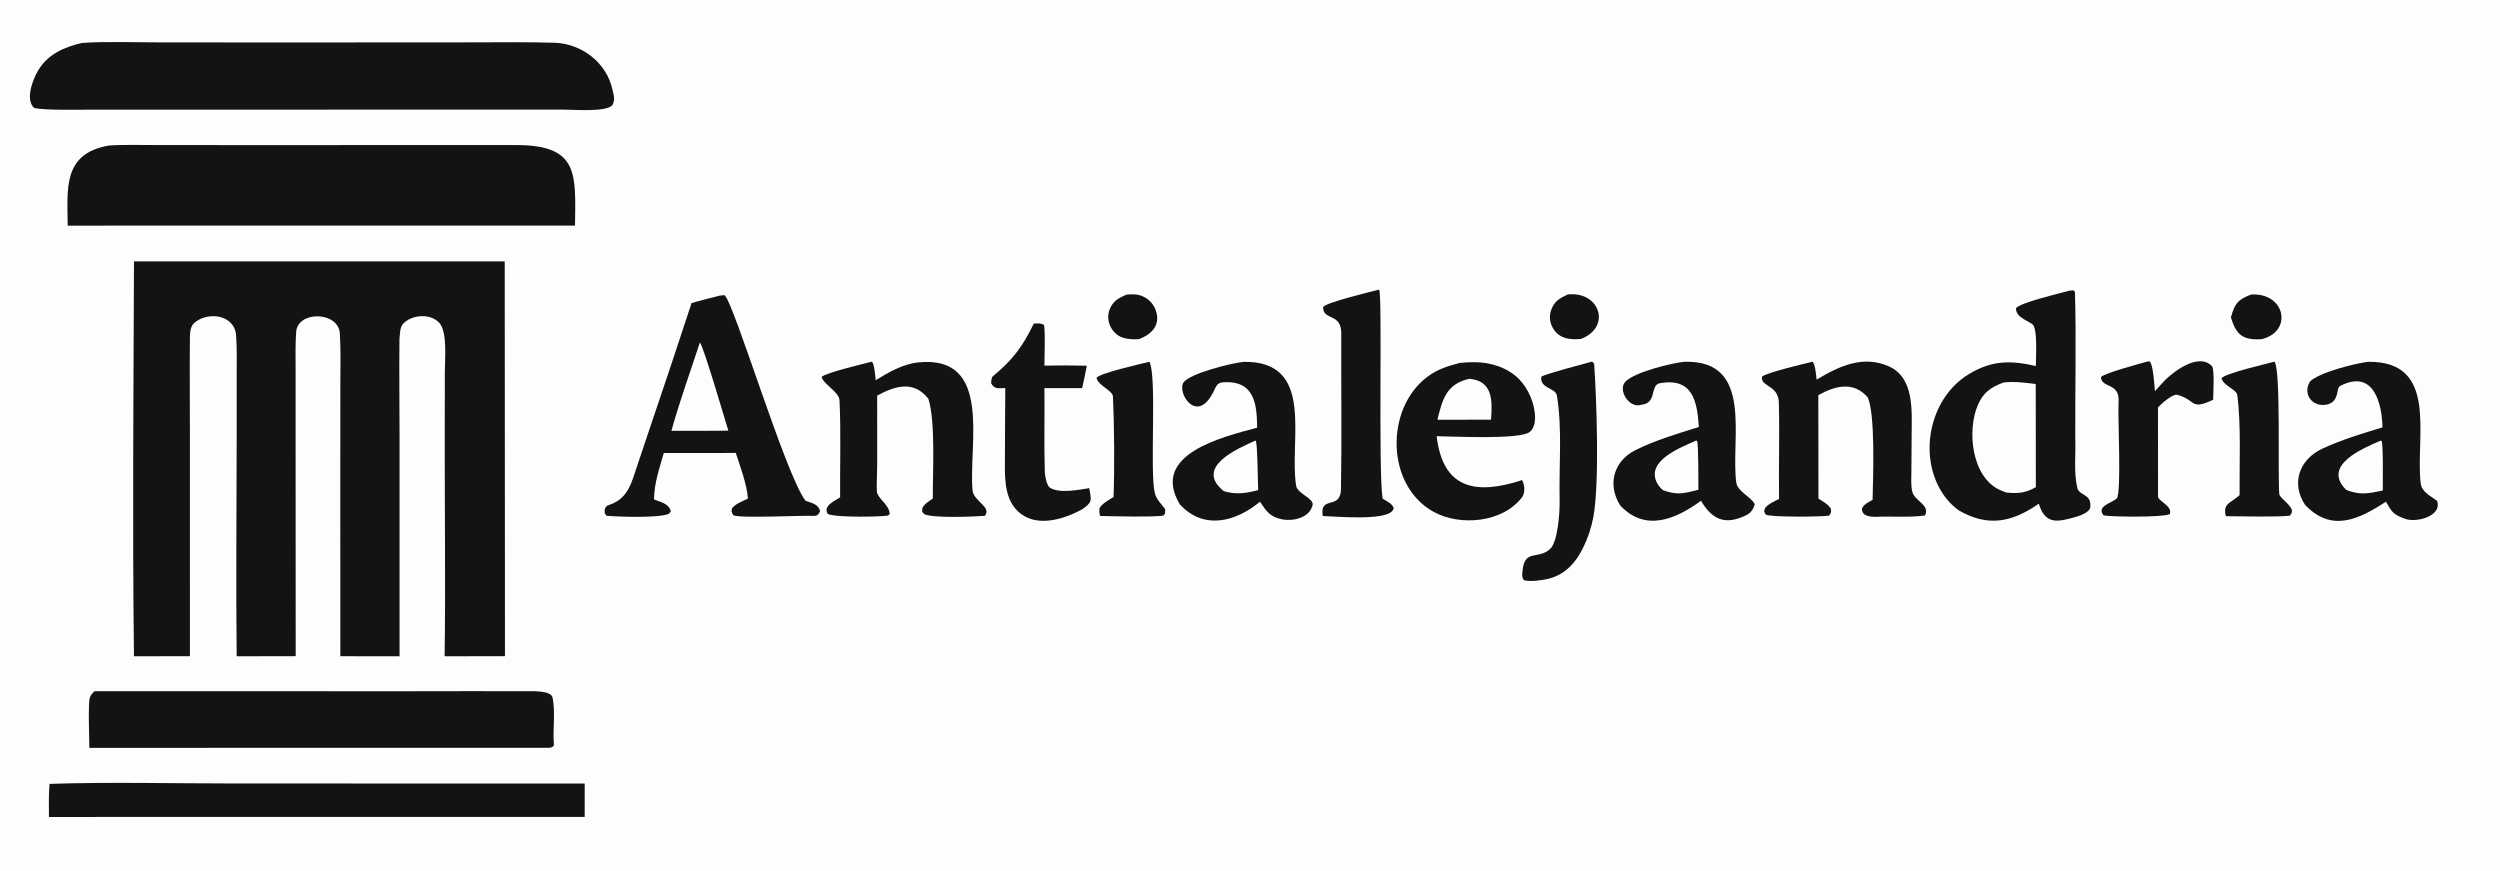
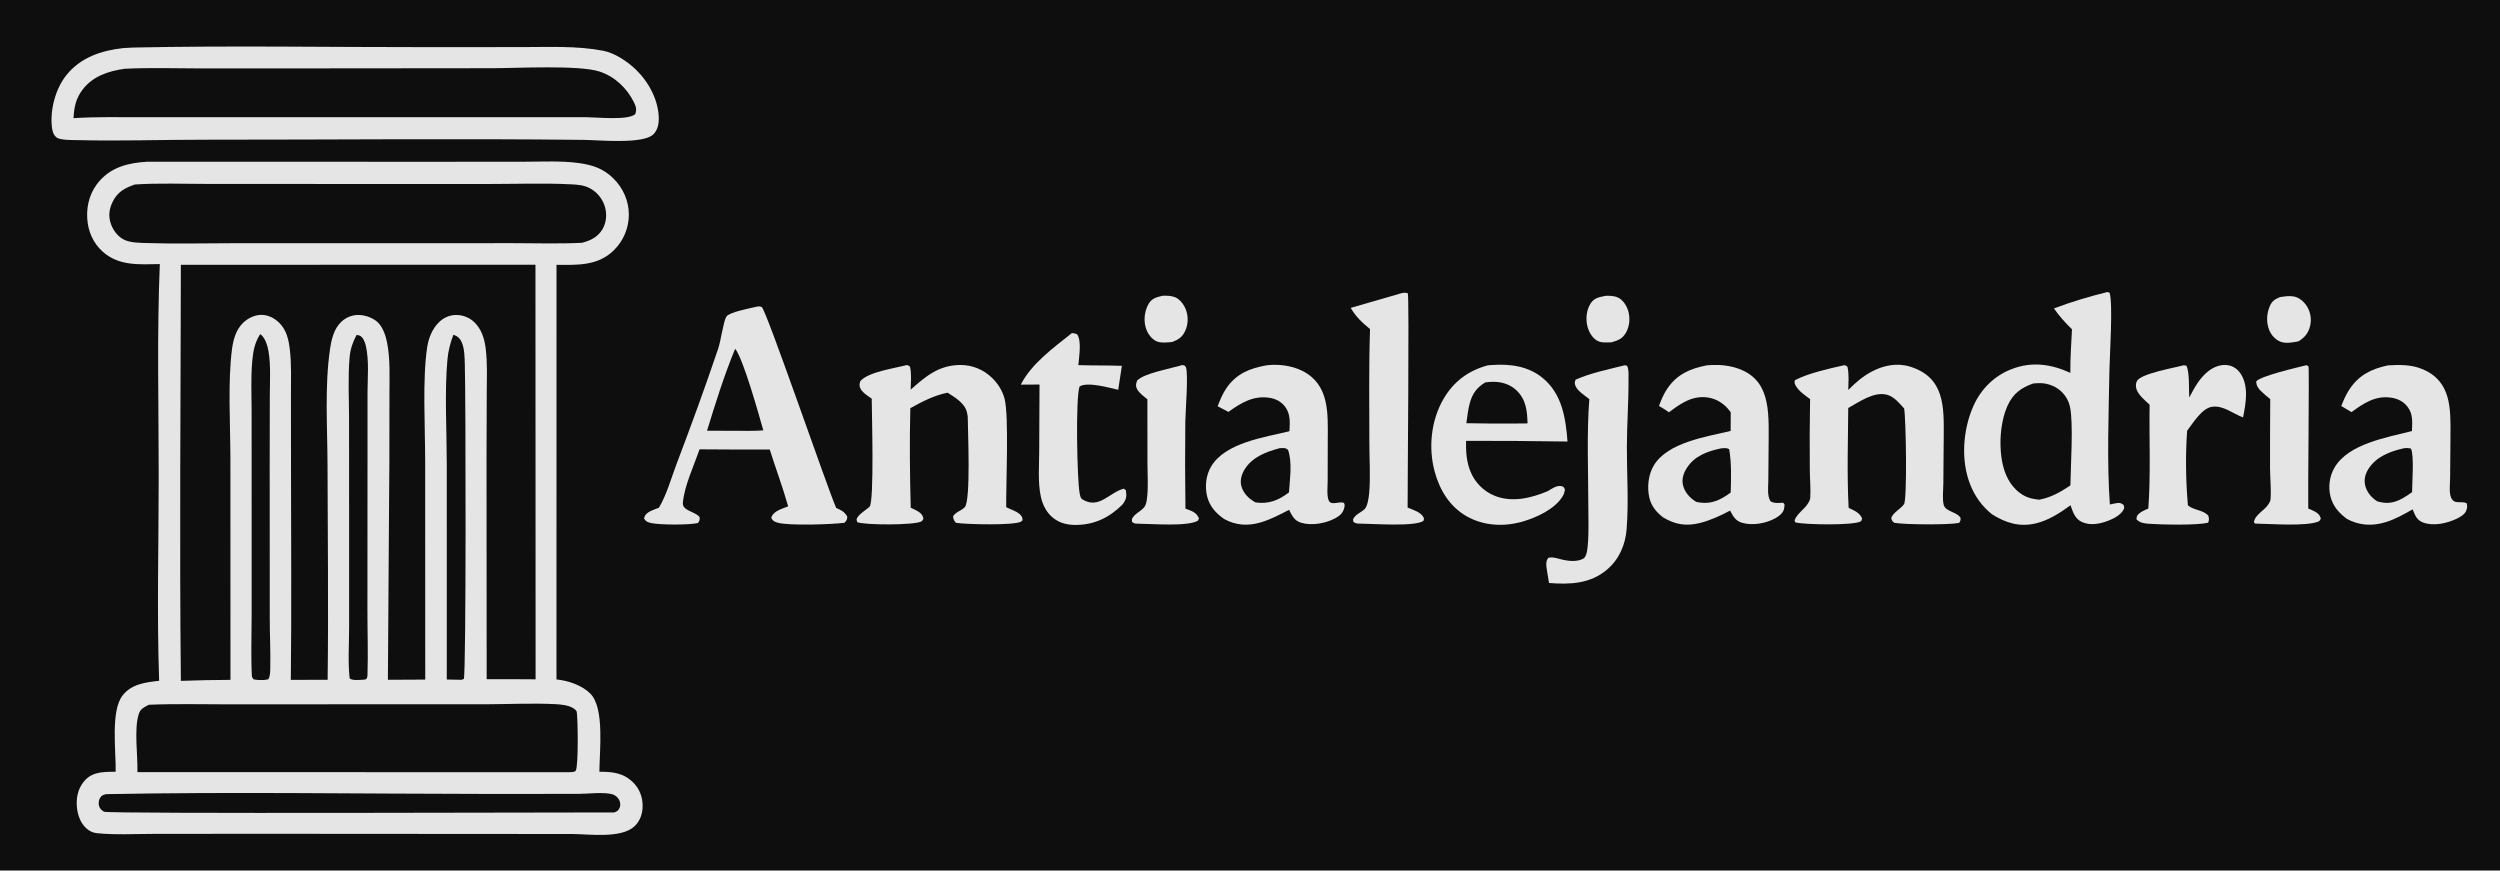
<svg xmlns="http://www.w3.org/2000/svg" width="1120" height="390" viewBox="0 0 1120 390">
-   <path fill="#FDFDFB" d="M0 0L1120 0L1120 390L0 390L0 0Z" />
-   <path fill="#121313" d="M60.021 117.101L226.117 117.092L226.222 293.961L199.187 294.014C199.644 262.568 199.211 230.177 199.245 198.649L199.288 166.461C199.292 160.926 200.477 148.79 196.873 144.723C193.013 140.366 184.979 140.843 180.894 144.732C179.036 146.501 179.243 149.484 178.959 151.889C178.784 166.973 179.008 182.075 179.003 197.167L179.003 294.001L152.475 293.989L152.449 216.332L152.481 171.554C152.49 164.154 152.719 156.751 152.243 149.366C151.603 139.445 133.386 139.096 132.679 148.689C132.278 154.126 132.426 160.026 132.427 165.508L132.432 195.672L132.469 293.961L106.028 294.011C105.666 261.322 106.015 227.917 106.034 195.203L106.041 166.854C106.04 161.325 106.169 155.764 105.781 150.319C105.157 140.919 93.02 139.328 86.959 144.73C85.324 146.187 85.091 149.098 85.072 151.184C84.932 166.48 85.082 181.797 85.083 197.1L85.088 293.98L60.015 294.001C59.306 235.738 59.825 175.476 60.021 117.101Z" />
-   <path fill="#121313" d="M48.542 65.235C54.455 64.712 64.36 64.991 70.441 64.992L110.383 65.011L231.68 64.994C259.458 65.1 257.867 78.112 257.61 101.061L239.258 101.066L30.326 101.086C30.206 84.593 28.005 68.962 48.542 65.235Z" />
-   <path fill="#121313" d="M36.635 19.253C45.937 18.494 62.656 19.003 72.692 19.003L141.462 19.02L211.343 18.979C223.671 18.963 236.137 18.781 248.418 19.156C260.668 19.53 271.846 28.158 274.409 40.276C274.978 42.968 275.748 44.63 274.219 47.276C271.03 50.242 257.633 49.134 252.383 49.096L81.341 49.127L39.695 49.134C34.467 49.133 19.982 49.479 15.346 48.368C11.153 44.792 14.721 35.511 17.064 31.593C21.443 24.27 28.612 21.151 36.635 19.253Z" />
-   <path fill="#121313" d="M42.387 309.648L180.593 309.68C200.31 309.681 220.032 309.572 239.746 309.665C241.964 309.883 247.036 309.859 247.579 312.643C248.885 319.327 247.616 326.382 248.131 333.204C248.243 334.685 247.321 334.718 246.23 335.001L40.023 335.04C40 328.745 39.622 322.321 39.872 316.044C40 312.839 40.019 311.766 42.387 309.648Z" />
-   <path fill="#121313" d="M926.993 130.252L928.877 130.042C929.067 130.232 929.299 130.466 929.575 130.744C930.216 152.394 929.603 174.64 929.727 196.271C929.986 203.244 928.988 211.925 930.652 218.618C931.582 222.36 937.462 221.016 936.358 227.816C935.322 229.686 932.339 230.887 930.337 231.462C922.019 233.849 916.3 235.333 913.394 225.655C901.389 233.967 890.655 236.269 877.457 228.602C874.472 226.428 871.936 223.697 869.987 220.56C859.252 203.646 864.629 178.194 881.957 167.661C892.308 161.37 900.717 161.391 912.06 163.978C912.089 160.175 912.83 148.665 910.935 145.737C909.795 143.975 902.928 142.548 903.171 138.078C904.813 135.616 922.981 131.352 926.993 130.252Z" />
-   <path fill="#FDFDFB" d="M897.554 171.349C902.559 170.802 907.089 171.403 912.012 172.067L912.057 218.247C907.362 220.928 904.076 221.144 898.835 220.67C897.958 220.349 897.09 220.004 896.232 219.635C883.197 213.967 881.115 192.801 886.125 181.337C888.613 175.643 892.048 173.432 897.554 171.349Z" />
-   <path fill="#121313" d="M322.473 132.431L324.566 132.224C328.778 135.324 351.75 212.326 360.845 224.32C363.808 225.454 366.562 225.776 367.425 228.949C366.713 230.413 366.262 231.209 364.433 231.112C359.361 230.842 331.644 232.273 328.537 230.848C327.596 228.973 327.647 229.673 327.912 227.777C329.251 225.806 332.715 224.533 335.064 223.372C334.711 217.284 331.617 208.97 329.642 202.927L316.619 202.933L297.392 202.939C295.288 210.272 293.179 216.046 292.983 223.739C296.154 225.01 299.603 225.57 300.552 229.079L299.652 230.175C295.343 232.175 276.986 231.544 271.731 231.05C270.617 229.607 270.912 230.16 270.922 228.1C271.547 226.979 271.473 226.671 272.761 226.255C281.585 223.409 282.931 216.047 285.641 208.164C287.489 202.788 289.358 197.085 291.212 191.549C297.517 173.008 303.714 154.431 309.802 135.819C313.39 134.666 318.717 133.426 322.473 132.431Z" />
-   <path fill="#FDFDFB" d="M313.537 153.451C314.981 154.505 324.998 188.779 326.298 192.941L312.676 193.008L300.798 192.998C304.14 180.779 309.528 165.728 313.537 153.451Z" />
-   <path fill="#121313" d="M22.193 351.181C48.429 350.284 78.843 351 105.337 351.003L261.946 351.019L261.939 365.973L21.923 366.004C21.899 361.081 21.786 356.083 22.193 351.181Z" />
-   <path fill="#121313" d="M811.984 162.054C813.284 163 813.613 168.323 813.833 170.085C823.74 164.141 834.561 158.917 846.267 164.157C857.453 169.165 856.506 183.587 856.425 193.898L856.298 211.282C856.282 214.309 856.01 217.449 856.739 220.375C857.762 224.484 864.804 226.204 862.4 230.925C855.74 231.921 847.857 231.23 841.058 231.508C838.133 231.628 834.044 231.391 834.157 227.841C835.001 225.888 837.037 225.023 838.916 223.934C839.154 214.226 840.207 185.487 836.741 178.013C830.293 170.607 822.128 172.874 814.608 177.019L814.667 223.381C816.748 224.753 819.141 225.904 820.259 228.029C820.351 229.929 820.478 229.215 819.494 230.985C816.597 231.575 792.851 231.763 791.03 230.529C790.161 228.781 790.228 229.507 790.713 227.664C792.176 225.751 794.824 224.665 797.02 223.528C796.815 209.149 797.296 194.78 796.933 180.388C796.728 172.257 788.465 173.368 789.405 168.675C792.609 166.601 807.456 163.198 811.984 162.054Z" />
-   <path fill="#121313" d="M390.603 162.028C391.811 163.298 392.035 168.134 392.326 170.324C397.942 166.838 404.567 163.079 411.242 162.371C445.017 158.797 433.8 199.348 435.707 219.695C436.168 224.613 444.462 227.095 441.199 231.097C436.137 231.475 418.102 232.216 414.062 230.348C412.854 228.927 413.085 229.602 413.218 227.67C414.065 225.739 416.137 224.588 417.904 223.345C417.813 211.558 419.172 188.688 415.908 178.658C409.349 170.263 401.029 172.891 392.973 177.219L392.98 208.598C392.964 211.923 392.672 216.87 392.825 220.035C392.981 223.284 398.421 226.03 398.591 230.236L397.883 230.973C393.944 231.601 374.205 231.882 370.874 230.251C368.53 226.774 373.742 224.493 376.372 222.813C376.262 209.486 376.799 192.779 376.09 179.269C375.895 175.571 368.697 171.965 368.088 168.843C370.195 166.919 386.85 163.005 390.603 162.028Z" />
-   <path fill="#121313" d="M654.016 162.587C656.225 162.324 658.477 162.267 660.699 162.265C667.773 162.259 675.399 164.693 680.467 169.784C684.805 174.14 687.733 181.09 687.705 187.26C687.695 189.477 687.168 191.801 685.502 193.374C681.479 197.174 650.087 195.429 643.629 195.424C646.391 219.278 661.419 221.818 681.946 215.063C682.202 215.65 682.419 216.253 682.596 216.868C683.107 218.624 682.987 221.258 681.92 222.704C673.334 234.144 654.116 235.92 642.119 229.227C620.824 217.347 620.544 183.095 639.356 168.892C644.07 165.334 648.408 164.085 654.016 162.587Z" />
-   <path fill="#FDFDFB" d="M658.232 169.694C668.971 170.633 668.581 179.744 667.981 188L654.883 188.031L643.967 188.037C646.214 178.69 648.082 172.02 658.232 169.694Z" />
-   <path fill="#121313" d="M754.401 162.095C786.027 160.989 775.206 196.591 777.851 216.17C778.414 220.338 784.843 222.764 786.141 225.969C785.6 227.859 784.406 229.757 782.654 230.638C772.937 235.526 767.086 232.869 762.045 224.331C750.78 232.595 737.088 238.514 725.819 226.395C719.943 217.008 722.983 206.527 732.608 201.69C741.446 197.249 751.679 194.25 761.093 191.277C760.311 179.795 758.401 169.155 743.738 171.656C738.932 172.476 742.634 180.652 735.279 181.346C729.829 183.147 724.526 174.61 728.274 170.902C732.657 166.565 748.889 162.682 754.401 162.095Z" />
-   <path fill="#FDFDFB" d="M759.8 197.4L760.247 197.503C761.004 198.57 760.837 216.981 760.884 219.425C754.379 221.061 751.204 221.95 744.947 219.559C743.956 218.739 742.864 217.403 742.294 216.268C737.267 206.255 753.33 200.353 759.8 197.4Z" />
-   <path fill="#121313" d="M557.17 162.112C589.546 161.632 577.358 197.372 580.674 217.648C581.261 221.237 588.76 223.241 588.044 226.291C586.718 231.944 579.453 233.611 574.48 232.676C568.9 231.626 567.337 229.004 564.46 224.777C553.571 233.85 539.21 237.531 528.582 225.977C514.969 203.335 548.148 195.71 563.184 191.6C563.122 181.478 562.257 170.161 547.746 171.292C545.692 171.489 544.948 172.664 544.153 174.421C536.46 191.421 526.902 175.551 530.319 171.197C533.417 167.25 551.35 162.7 557.17 162.112Z" />
-   <path fill="#FDFDFB" d="M562.365 197.42L562.574 197.476C563.364 198.327 563.526 216.634 563.665 219.572C557.927 221.03 553.954 221.656 548.279 220.053C534.881 209.324 554.364 201.011 562.365 197.42Z" />
-   <path fill="#121313" d="M1060.91 162.091C1092.84 161.684 1082.01 195.861 1084.47 216.477C1084.96 220.526 1088.84 222.085 1091.79 224.36C1094.28 231.148 1082.61 234.334 1077.45 232.422C1072.05 230.42 1071.6 229.441 1068.89 224.758C1056.9 232.609 1044.54 238.718 1032.66 226.169C1026.19 216.342 1030.28 205.724 1040.36 201.024C1048.96 197.018 1058.31 194.185 1067.34 191.473C1067.17 181.467 1063.73 164.928 1048.29 172.949C1046.51 173.874 1048.2 179.932 1042.53 181.21C1036.12 182.656 1031.36 176.654 1034.89 170.914C1039.17 166.701 1055.5 162.726 1060.91 162.091Z" />
-   <path fill="#FDFDFB" d="M1066.5 197.421L1066.96 197.54C1067.72 198.786 1067.49 216.837 1067.49 219.753C1060.94 221.131 1057.38 221.888 1051.15 219.505C1039.83 208.442 1058.88 200.732 1066.5 197.421Z" />
-   <path fill="#121313" d="M617.857 129.751C619.401 132.473 617.393 210.454 619.405 223.381C621.408 224.654 623.544 225.495 624.361 227.513C623.938 233.83 598.35 231.316 592.581 231.18C591.135 221.656 600.583 228.756 600.755 219.114C601.151 195.833 600.791 172.504 600.884 149.22C600.921 140.105 592.523 143.688 592.774 137.507C594.003 135.574 614.353 130.585 617.857 129.751Z" />
-   <path fill="#121313" d="M463.156 144.955C464.764 144.883 466.659 144.705 467.77 145.665C468.297 150.169 467.956 158.952 467.894 163.801C474.223 163.669 480.555 163.682 486.883 163.84C486.258 167.199 485.564 170.545 484.802 173.876L467.903 173.882C468.06 186.35 467.678 199.172 468.083 211.639C468.137 213.307 468.996 217.61 470.322 218.459C474.653 221.236 483.246 219.41 487.966 218.697C489.016 224.341 489.447 224.984 484.635 228.28C476.124 232.819 463.716 236.691 455.75 228.806C449.422 222.542 450.211 212.154 450.214 203.922C450.218 193.927 450.307 183.871 450.369 173.851C447.344 173.872 445.379 174.538 444.01 171.599C444.12 170.695 444.129 169.119 444.796 168.567C453.679 161.216 458.001 155.468 463.156 144.955Z" />
-   <path fill="#121313" d="M962.192 161.934L963.058 161.941C964.683 163.364 965.138 172.548 965.407 175.225C966.842 173.608 968.306 172.016 969.798 170.451C972.5 167.661 984.452 157.463 990.933 163.986C992.192 165.253 991.538 176.245 991.48 179.091C981.037 184.03 983.978 179.161 975.422 176.882C973.38 176.338 968.518 180.693 966.771 182.496L966.802 222.696C967.692 224.95 973.221 226.733 972.096 230.319C968.993 231.869 945.847 231.573 942.413 230.899C939.097 226.806 945.71 225.543 948.338 223.305C950.503 220.164 948.687 186.17 949.125 180.126C949.772 171.213 941.47 174.06 941.224 168.979C942.395 167.211 959.087 162.836 962.192 161.934Z" />
-   <path fill="#121313" d="M713.225 162.012C713.681 162.192 713.828 162.531 714.186 162.974C715.262 178.804 716.639 216.378 713.821 231.633C712.918 236.496 711.334 241.207 709.115 245.627C706.003 251.803 701.925 256.615 695.19 258.862C692.425 259.784 684.883 260.971 682.575 259.795C681.616 257.963 681.986 257.669 682.125 255.406C683.151 245.874 689.005 250.875 694.445 245.941C697.864 242.841 698.817 229.869 698.712 224.093C698.369 208.693 699.964 192.51 697.526 177.333C696.924 173.587 689.742 174.191 690.517 168.761C692.56 167.436 709.743 162.966 713.225 162.012Z" />
-   <path fill="#121313" d="M1018.96 162.019C1021.9 165.129 1020.37 213.878 1021.12 221.319C1021.29 222.989 1025.42 225.38 1026.76 228.337C1026.71 230.137 1026.9 229.473 1025.86 231.017C1020.49 231.704 1003.44 231.284 997.199 231.257C995.667 225.46 999.328 225.473 1003.33 221.83C1003.2 208.297 1004.08 190.351 1002.31 177.056C1001.94 174.301 996.286 173.068 995.232 169.488C996.628 167.286 1015.13 163.084 1018.96 162.019Z" />
-   <path fill="#121313" d="M514.952 162.071C518.381 168.71 515.024 210.941 517.317 220.694C518.036 223.751 520.137 225.641 521.995 228.088C521.898 230.03 522.231 229.891 521.183 231.012C515.952 231.736 498.765 231.303 492.868 231.14C492.445 229.884 492.521 229.095 492.529 227.779C493.616 225.591 496.632 224.114 498.87 222.636C499.345 210.506 499.208 190.337 498.609 177.696C498.475 174.879 492.096 172.926 491.231 169.277C492.668 167.148 511.378 162.958 514.952 162.071Z" />
-   <path fill="#121313" d="M1008.51 131.95C1023.86 131.005 1027.33 148.534 1013.18 151.962C1004.8 152.447 1001.84 150.083 999.443 142.204C1001.14 136.065 1002.5 134.218 1008.51 131.95Z" />
-   <path fill="#121313" d="M702.317 131.932C716.564 130.275 722.195 146.448 708.266 151.839C703.023 152.333 698.054 151.685 695.375 146.381C694.22 144.064 694.052 141.378 694.909 138.935C696.313 134.864 698.811 133.611 702.317 131.932Z" />
-   <path fill="#121313" d="M504.665 131.989C507.062 131.73 509.619 131.754 511.862 132.713C514.58 133.878 516.704 136.104 517.739 138.875C520.151 145.487 516.002 149.857 510.158 151.955C504.84 152.206 500.042 151.579 497.416 146.104C496.306 143.801 496.182 141.147 497.071 138.751C498.545 134.82 501.168 133.508 504.665 131.989Z" />
+   <path fill="#0E0E0E" d="M0 0L1120 0L1120 390L0 390L0 0Z" />
+   <path fill="#E6E5E5" d="M65.988 72.451L197.358 72.478L235.314 72.443C243.242 72.44 251.469 71.977 259.334 73.058C265.493 73.905 270.329 75.509 274.826 79.955C279.156 84.235 281.736 90.032 281.72 96.145C281.715 102.139 279.308 107.881 275.038 112.086C267.839 119.198 258.697 118.704 249.319 118.637L249.3 304.394C254.521 304.893 260.733 306.976 264.496 310.766C270.918 317.235 268.569 336.539 268.524 345.747C274.408 345.746 279.272 346.19 283.67 350.561C286.548 353.422 287.922 357.132 287.897 361.163C287.876 364.539 286.78 367.755 284.302 370.128C278.433 375.746 264.052 373.698 256.567 373.633L113.855 373.538L68.436 373.584C60.231 373.59 51.664 374.095 43.513 373.276C41.556 373.08 40.041 372.358 38.599 371.025C35.677 368.324 34.487 364.164 34.374 360.292C34.253 356.207 35.418 352.268 38.322 349.3C41.989 345.551 47.005 345.834 51.816 345.728C52.026 336.792 49.451 318.576 54.917 311.567C58.957 306.387 65.232 305.682 71.293 304.995C70.257 274.653 71.096 243.999 71.098 213.629C71.101 181.927 70.295 149.974 71.593 118.305C62.489 118.433 53.419 119.285 46.084 112.812C41.732 108.97 39.4 103.551 39.075 97.799C38.724 91.588 40.501 85.613 44.687 80.941C50.334 74.639 57.876 72.939 65.988 72.451Z" />
+   <path fill="#0E0E0E" d="M81.022 118.621L239.886 118.608L239.947 304.336C232.644 304.241 225.331 304.291 218.028 304.27L217.965 204.53L218.062 175.871C218.088 169.2 218.412 162.304 217.531 155.681C216.996 151.653 215.693 147.601 212.792 144.637C210.544 142.338 207.45 141.063 204.235 141.112C201.259 141.136 198.562 142.434 196.488 144.532C193.595 147.46 191.987 151.522 191.377 155.534C189.203 169.849 190.475 191.329 190.477 206.464L190.506 304.457L173.776 304.538L174.44 205.803L174.47 176.798C174.469 169.229 174.884 161.216 173.466 153.756C172.865 150.593 171.757 147.144 169.553 144.714C167.631 142.597 163.905 141.244 161.104 141.114C158.04 140.964 155.051 142.09 152.848 144.224C149.6 147.336 148.506 151.974 147.871 156.267C145.397 172.993 146.691 191.254 146.729 208.151C146.802 240.269 147.195 272.426 146.779 304.541L130.286 304.586C130.66 272.469 130.377 240.313 130.369 208.193L130.341 176.614C130.329 169.984 130.628 163.154 129.84 156.56C129.324 152.239 128.45 148.125 125.351 144.879C123.201 142.626 120.292 141.078 117.128 141.06C114.129 141.044 110.941 142.598 108.836 144.694C105.756 147.761 104.547 151.961 103.973 156.155C101.977 170.725 103.227 190.922 103.223 206.132L103.252 304.576C95.842 304.608 88.433 304.757 81.028 305.025C80.379 242.92 80.943 180.735 81.022 118.621Z" />
+   <path fill="#0E0E0E" d="M66.703 315.73C78.691 315.227 90.783 315.555 102.788 315.547L167.593 315.517L218.605 315.503C228.642 315.454 238.898 314.958 248.915 315.464C251.46 315.593 254.858 315.953 257.034 317.398C257.431 317.661 258.28 318.352 258.365 318.828C258.923 321.958 259.195 343.591 257.896 345.312C257.363 346.018 255.844 345.873 254.98 345.951L61.567 345.909C61.788 338.482 59.952 326.494 62.209 319.769C62.985 317.453 64.671 316.756 66.703 315.73Z" />
+   <path fill="#0E0E0E" d="M60.376 82.66C71.164 81.937 82.243 82.403 93.058 82.398L153.024 82.422L219.874 82.421C231.73 82.417 243.802 81.975 255.635 82.563C258.847 82.723 261.787 82.902 264.637 84.539C267.857 86.4 270.195 89.475 271.129 93.076C271.952 96.28 271.602 99.912 269.863 102.768C267.735 106.264 264.544 107.781 260.766 108.765C250.469 109.296 239.995 108.934 229.68 108.935L173.564 108.955L103.077 108.967C90.829 108.966 78.476 109.294 66.238 108.898C63.107 108.797 58.753 108.825 55.866 107.52C52.972 106.212 50.795 103.401 49.734 100.458C48.5 97.034 48.819 93.855 50.38 90.594C52.593 85.973 55.763 84.297 60.376 82.66Z" />
+   <path fill="#0E0E0E" d="M47.519 355.776C104.336 354.68 161.346 355.648 218.184 355.68L258.979 355.66C263.469 355.655 270.028 354.747 274.245 355.802C275.494 356.115 276.778 357.167 277.359 358.306C277.87 359.306 278.077 360.627 277.666 361.7C277.127 363.104 276.532 363.461 275.215 363.97C254.541 363.944 48.953 364.637 46.704 363.67C45.645 363.214 44.785 362.306 44.419 361.211C44.052 360.109 44.174 358.665 44.727 357.641C45.478 356.248 46.09 356.216 47.519 355.776Z" />
+   <path fill="#0E0E0E" d="M159.741 150.068C160.331 150.119 160.962 150.216 161.474 150.534C162.795 151.356 163.551 153.449 163.886 154.886C165.435 161.515 164.652 169.399 164.649 176.219L164.647 207.554L164.606 272.873C164.592 282.779 164.96 292.82 164.627 302.707C164.607 303.288 164.464 303.668 164.133 304.154C163.931 304.449 162.942 304.474 162.558 304.528C160.914 304.567 157.932 304.995 156.635 303.916C155.838 296.628 156.395 288.782 156.404 281.437L156.406 239.003L156.378 187.831C156.375 178.675 155.828 169.085 156.634 159.975C156.955 156.355 158.034 153.253 159.741 150.068Z" />
+   <path fill="#0E0E0E" d="M116.544 149.708C116.638 149.77 116.735 149.829 116.826 149.895C118.855 151.356 119.928 155.123 120.316 157.504C121.364 163.94 120.892 170.861 120.873 177.38L120.821 208.186L120.855 277.131C120.843 284.497 121.254 291.971 121.081 299.313C121.043 300.925 121.107 303.015 120.137 304.366L118.26 304.644C116.636 304.676 115.132 304.7 113.536 304.33L112.845 303.159C112.373 293.937 112.729 284.565 112.736 275.326L112.735 224.756L112.722 184.535C112.723 177.076 112.33 169.355 112.998 161.928C113.41 157.34 114.059 153.621 116.544 149.708Z" />
+   <path fill="#0E0E0E" d="M203.117 149.973C203.285 150.031 203.454 150.087 203.62 150.15C205.248 150.768 206.222 151.845 206.905 153.441C208.114 156.264 208.136 160.088 208.234 163.119C208.669 176.571 208.864 301.432 207.798 304.16L206.744 304.551L200.16 304.417L200.155 207.813C200.153 193.097 199.126 175.476 200.448 161.139C200.817 157.129 201.696 153.737 203.117 149.973Z" />
+   <path fill="#E6E5E5" d="M55.151 21.551C56.609 21.431 58.069 21.348 59.532 21.303C103.609 20.371 147.873 21.16 191.966 21.12L234.071 21.092C245.943 21.089 258.481 20.479 270.182 22.727C275.46 23.741 281.171 27.584 284.969 31.273C290.691 36.831 295.059 44.982 295.137 53.102C295.161 55.654 294.579 58.346 292.699 60.196C288.109 64.713 268.156 62.739 261.543 62.667C204.932 62.019 148.235 62.612 91.618 62.589C72.718 62.581 53.691 63.251 34.813 62.777C32.678 62.723 27.013 62.861 25.366 61.591C23.901 60.461 23.431 58.617 23.238 56.85C22.395 49.108 24.871 39.711 29.765 33.624C36.134 25.704 45.405 22.637 55.151 21.551Z" />
+   <path fill="#0E0E0E" d="M55.917 30.802C67.338 30.247 78.934 30.649 90.371 30.656L151.017 30.627L220.707 30.558C231.43 30.55 259.371 29.038 268.593 32.049C275.368 34.262 280.828 39.432 283.972 45.755C284.949 47.72 285.304 49.018 284.594 51.116C281.415 54.033 267.59 52.541 262.789 52.511L112.306 52.495L64.263 52.519C53.839 52.526 43.34 52.268 32.936 52.936C33.188 48.1 33.946 44.229 36.91 40.27C41.522 34.109 48.606 31.82 55.917 30.802Z" />
+   <path fill="#E6E5E5" d="M944.187 130.806L945.121 131.201C946.659 136.182 945.145 159.053 945.026 165.862C944.692 184.962 943.854 207.199 945.224 226.011C946.293 225.78 947.371 225.534 948.452 225.37C949.802 225.165 950.343 225.468 951.387 226.221C951.523 226.865 951.773 227.387 951.502 228.007C950.362 230.611 946.896 232.38 944.347 233.342C940.623 234.748 936.317 235.579 932.572 233.786C929.511 232.321 928.643 229.31 927.601 226.351C922.86 229.807 917.701 233.169 911.915 234.507C904.666 236.183 898.573 234.274 892.43 230.413C887.908 226.771 884.715 222.349 882.596 216.925C878.355 206.065 879.406 192.366 884.116 181.819C887.51 174.219 893.551 168.243 901.373 165.294C910.468 161.865 918.898 163.126 927.518 167.029C927.439 160.543 927.933 154.011 928.249 147.532C925.273 144.592 922.537 141.64 920.171 138.179C927.943 135.223 936.114 132.792 944.187 130.806Z" />
+   <path fill="#0E0E0E" d="M910.821 171.815C911.91 171.719 913.013 171.63 914.108 171.647C917.66 171.699 921.404 173.235 923.879 175.78C925.597 177.525 926.79 179.718 927.323 182.108C928.968 189.347 927.645 208.995 927.541 217.471C922.902 220.552 919.099 222.75 913.603 223.871C911.66 223.655 909.504 223.319 907.714 222.514C903.117 220.448 899.905 216.133 898.221 211.495C895.134 202.994 895.647 189.666 899.505 181.487C901.969 176.263 905.492 173.699 910.821 171.815Z" />
+   <path fill="#E6E5E5" d="M338.982 137.394C339.871 137.198 340.373 137.218 341.233 137.538C343.123 138.24 370.351 217.813 374.606 227.554C376.924 228.573 378.279 229.201 379.579 231.441C379.514 232.91 379.316 233.118 378.326 234.203C372.411 234.958 353.912 235.561 348.62 234.226C347.039 233.828 346.329 233.47 345.522 232.072C345.606 231.781 345.605 231.764 345.727 231.448C346.728 228.853 350.729 227.8 353.092 226.851C350.697 218.309 347.512 209.854 344.839 201.379L328.945 201.389L313.385 201.301C310.88 208.665 306.609 217.555 305.924 225.235C305.6 228.866 311.254 229.037 313.377 231.597C313.613 233.014 313.395 233.161 312.663 234.322C308.547 235.231 296.31 235.176 292.09 234.399C290.41 234.09 289.479 233.758 288.528 232.353C288.588 232.015 288.662 231.694 288.796 231.376C289.716 229.195 293.17 228.267 295.196 227.459C298.635 221.719 300.707 214.177 303.102 207.867C309.578 190.801 315.927 173.453 321.755 156.158C322.991 152.491 323.981 144.553 325.321 141.991C326.466 139.801 336.521 138.027 338.982 137.394Z" />
+   <path fill="#0E0E0E" d="M329.349 156.256C332.95 160.574 340.011 185.91 341.96 192.801C338.033 193.136 333.984 192.977 330.039 193.009L316.753 192.961C320.497 180.758 324.456 168.042 329.349 156.256Z" />
+   <path fill="#E6E5E5" d="M407.976 174.564C414.76 168.593 420.446 163.648 430.035 163.516C435.516 163.441 440.618 165.547 444.531 169.369C447.137 171.913 449.163 175.168 450.069 178.711C452.053 186.472 450.673 217.11 450.779 227.203C452.657 228.229 455.293 228.911 456.86 230.374C457.815 231.267 458.104 231.815 458.093 233.097C457.914 233.288 457.732 233.466 457.517 233.618C454.811 235.528 431.904 234.913 428.202 234.202C427.386 233.213 427.098 232.606 426.969 231.327C428.284 229.191 430.535 228.989 432.209 227.223C435.002 224.276 433.578 192.628 433.542 186.542C433.45 185.912 433.316 185.265 433.169 184.645C432.207 180.589 427.767 177.98 424.508 175.918C418.278 177.223 413.329 179.82 407.83 182.869C407.447 197.647 407.612 212.672 408.004 227.453C409.318 228.095 410.913 228.744 412.056 229.651C413.017 230.415 413.516 231.219 413.687 232.433C413.328 233.037 413.234 233.387 412.574 233.692C409.075 235.308 387.658 235.299 384.053 233.934L383.729 232.771C384.207 230.57 387.926 228.58 389.555 227.016C391.738 224.92 390.546 184.499 390.532 178.591C388.819 177.387 386.459 175.975 385.489 174.06C384.834 172.767 385.043 172.059 385.421 170.746C389.019 166.592 400.741 165.011 406.028 163.594C406.886 163.584 406.99 163.752 407.671 164.232C408.443 167.507 408.048 171.212 407.976 174.564Z" />
+   <path fill="#E6E5E5" d="M828.028 174.706C831.16 171.541 834.414 168.682 838.354 166.565C843.722 163.681 849.854 162.426 855.769 164.269C871.237 169.089 870.892 182.256 870.791 195.655L870.618 216.703C870.597 219.501 870.11 223.542 870.785 226.191C871.572 229.28 876.915 229.308 878.369 232.111C878.281 233.157 878.343 233.474 877.614 234.283C872.878 235.175 853.361 235.081 848.651 234.208C847.657 233.485 847.622 233.246 847.273 232.122C847.92 229.729 851.503 228.019 852.992 225.892C854.458 223.8 853.895 187.845 853.059 183.009C850.978 180.704 848.644 177.795 845.56 176.898C839.652 175.18 832.95 180.068 828.01 182.774C827.902 197.602 827.402 212.718 828.192 227.517C830.581 228.685 833.179 229.647 834.229 232.285C834.064 232.761 834.006 233.347 833.561 233.603C830.348 235.452 808.463 235.103 804.335 234.036L803.947 233.192C804.907 230.158 808.457 228.188 810.09 225.366L810.24 225.102C810.663 224.371 810.951 223.713 811.003 222.857C811.244 218.869 810.818 214.586 810.798 210.562C810.679 199.968 810.72 189.372 810.923 178.779C808.732 177.215 806.149 175.45 804.69 173.128C804.001 172.03 803.831 171.59 804.103 170.333C810.316 167.132 819.296 165.172 826.142 163.624C826.912 163.65 827.048 163.852 827.652 164.303C828.449 167.578 828.073 171.343 828.028 174.706Z" />
+   <path fill="#E6E5E5" d="M567.268 163.682C572.528 162.984 578.721 163.749 583.488 166.167C595.585 172.302 594.895 185.009 594.838 196.646L594.799 215.179C594.804 217.667 594.338 221.789 595.203 224.054C596.274 226.861 600.085 224.293 602.135 225.346C602.562 226.249 602.389 226.982 602.115 227.903C601.502 229.97 600.101 231.14 598.244 232.149C593.958 234.479 587.601 235.635 582.869 234.177C579.826 233.239 578.855 231.034 577.508 228.406C573.418 230.499 569.221 232.741 564.802 234.034C559.079 235.708 553.752 235.417 548.487 232.554C544.834 230.065 541.932 226.878 540.823 222.49C539.689 218.004 540.244 212.864 542.653 208.879C549.074 198.257 566.499 195.938 577.676 193.184C577.816 189.356 578.246 185.791 575.913 182.476C574.199 180.04 571.732 178.699 568.821 178.229C561.568 177.059 555.953 180.482 550.346 184.529L545.504 181.988C546.615 179.145 547.727 176.346 549.477 173.825C553.942 167.392 559.799 165.058 567.268 163.682Z" />
+   <path fill="#0E0E0E" d="M573.313 200.782C574.89 200.765 575.81 200.441 577.033 201.542C579.049 207.241 577.815 214.585 577.467 220.571C577.403 220.622 577.339 220.673 577.274 220.722C572.708 224.203 568.268 225.89 562.532 225.097C562.407 225.031 562.282 224.963 562.158 224.895C559.364 223.348 556.978 220.916 556.126 217.763C555.477 215.356 556.123 212.837 557.338 210.72C560.725 204.824 567.098 202.449 573.313 200.782Z" />
+   <path fill="#E6E5E5" d="M1069.74 163.685C1075.13 163.392 1080.19 163.271 1085.28 165.389C1098.31 170.823 1097.89 183.253 1097.81 195.22L1097.66 214.084C1097.64 216.512 1097.11 220.722 1098.08 222.905C1099.56 226.234 1102.45 224.308 1105.02 225.389C1105.43 226.725 1105.39 227.416 1104.88 228.753C1104.22 230.485 1102.03 231.723 1100.42 232.475C1096.08 234.503 1090.06 235.838 1085.42 234.036C1082.63 232.951 1081.92 230.742 1080.85 228.183C1076.98 230.41 1073.05 232.615 1068.76 233.931C1062.73 235.779 1057.05 235.463 1051.47 232.508C1047.9 229.863 1045.2 226.886 1044.07 222.475C1042.95 218.141 1043.63 213.233 1045.92 209.383C1052.23 198.727 1069.42 195.982 1080.56 193.107C1080.66 189.222 1081.14 185.768 1078.71 182.423C1076.9 179.929 1074.27 178.602 1071.26 178.156C1064.18 177.103 1058.89 180.664 1053.48 184.63L1048.9 181.897C1049.86 179.422 1050.89 177.037 1052.32 174.792C1056.58 168.119 1062.22 165.338 1069.74 163.685Z" />
+   <path fill="#0E0E0E" d="M1076.88 200.832C1078.06 200.647 1078.94 200.702 1080.1 200.947C1081.61 203.947 1080.61 216.653 1080.61 220.486C1079.2 221.491 1077.77 222.472 1076.24 223.309C1072.39 225.425 1069.22 225.832 1065 224.596C1062.36 222.911 1060.28 220.448 1059.57 217.351C1058.98 214.808 1059.67 212.299 1061.03 210.124C1064.54 204.539 1070.77 202.214 1076.88 200.832Z" />
+   <path fill="#E6E5E5" d="M764.788 163.652C768.101 163.381 771.577 163.396 774.84 164.07C792.08 167.637 792.484 181.134 792.369 195.635L792.205 215.403C792.183 218.249 791.602 222.169 793.215 224.606C795.095 225.635 796.76 225.291 798.874 225.217L799.494 226.065C799.433 226.792 799.361 227.546 799.167 228.251C798.698 229.957 796.901 231.304 795.435 232.128C791.222 234.496 785.061 235.611 780.377 234.179C777.392 233.266 776.486 231.307 775.076 228.751C770.912 230.977 766.275 233.104 761.693 234.269C755.442 235.859 750.493 235.047 745.011 231.752C742.11 229.483 739.881 226.864 738.973 223.226C737.787 218.472 738.392 212.64 740.959 208.425C747.227 198.128 764.422 195.688 775.34 193.056L775.368 184.76C775.216 184.53 775.063 184.304 774.898 184.084C772.481 180.859 768.995 178.612 764.969 178.058C758.06 177.108 752.89 180.808 747.668 184.719C746.292 183.63 744.721 182.773 743.218 181.872C744.243 179.154 745.29 176.54 746.93 174.126C751.349 167.623 757.28 165.072 764.788 163.652Z" />
+   <path fill="#0E0E0E" d="M771.033 200.865C772.518 200.761 773.297 200.55 774.656 201.199C775.773 207.359 775.532 214.385 775.349 220.656C774.73 221.124 774.094 221.57 773.443 221.993C769.006 224.87 765.218 225.993 759.969 224.865C759.855 224.797 759.741 224.728 759.627 224.658C756.926 222.979 754.646 220.378 753.949 217.208C753.369 214.57 754.238 211.891 755.674 209.678C759.272 204.135 764.899 202.19 771.033 200.865Z" />
+   <path fill="#E6E5E5" d="M666.565 163.668C666.967 163.633 667.368 163.599 667.77 163.567C676.286 162.894 684.834 163.913 691.531 169.678C699.868 176.854 701.449 187.45 702.245 197.806C687.094 197.57 671.941 197.467 656.788 197.496C656.696 202.199 656.97 206.895 658.793 211.291C660.767 216.166 664.618 220.043 669.479 222.05C677.266 225.268 685.921 223.188 693.354 220.051C695.209 218.96 697.49 217.235 699.733 217.838C700.615 218.075 700.641 218.442 701.067 219.212C700.948 220.276 700.737 221.193 700.195 222.13C696.767 228.059 688.176 231.964 681.884 233.733C673.62 236.056 664.607 235.585 657.067 231.296C649.453 226.965 644.964 219.546 642.728 211.248C639.84 200.533 641.099 188.321 646.713 178.678C651.261 170.867 657.903 165.991 666.565 163.668Z" />
+   <path fill="#0E0E0E" d="M665.412 171.314C666.487 171.161 667.57 171.074 668.656 171.053C672.598 170.944 676.515 172.137 679.409 174.903C683.678 178.985 684.201 184.098 684.336 189.692L676.621 189.752C670.054 189.779 663.488 189.728 656.922 189.6C657.333 186.689 657.657 183.666 658.404 180.824C659.542 176.489 661.528 173.605 665.412 171.314Z" />
+   <path fill="#E6E5E5" d="M627.841 131.356C628.909 131.14 629.617 131.024 630.692 131.38C631.415 132.963 630.563 217.387 630.612 227.405C632.939 228.371 636.459 229.364 637.72 231.723C638.102 232.438 637.927 232.62 637.689 233.363C633.802 236.061 614.694 234.601 609.082 234.574C607.898 234.587 607.339 234.482 606.324 233.806L606.155 232.654C607.214 230.458 609.493 229.724 611.234 228.19C612.738 226.865 613.246 222.605 613.409 220.678C614.01 213.573 613.481 206.014 613.476 198.864C613.466 181.729 613.197 164.547 613.774 147.423C610.261 144.538 607.395 141.905 605.121 137.929L627.841 131.356Z" />
+   <path fill="#E6E5E5" d="M980.775 178.079C983.128 173.684 985.438 169.26 989.484 166.166C991.922 164.301 995.036 163.117 998.135 163.615C1000.47 163.99 1002.41 165.358 1003.73 167.298C1007.57 172.946 1006.14 180.794 1004.88 186.997C1000.41 185.371 995.98 181.47 990.969 182.241C986.406 182.943 982.491 189.51 979.838 192.966C979.051 203.823 979.231 215.587 980.178 226.401C982.832 228.7 987.268 228.418 989.362 231.101C989.633 232.469 989.771 232.788 989.254 234.128C984.865 235.441 967.78 235.038 962.621 234.643C960.482 234.479 958.525 234.228 957.076 232.547L957.394 231.1C958.644 229.357 960.559 228.679 962.45 227.829C963.569 212.514 962.795 196.694 963.019 181.305C961.031 179.422 957.879 176.925 957.114 174.245C956.776 173.059 956.779 171.745 957.381 170.662C959.259 167.288 974.34 164.75 978.253 163.647L979.443 163.792C981.012 166.213 980.568 174.858 980.775 178.079Z" />
+   <path fill="#E6E5E5" d="M727.931 163.63L728.919 163.872C729.77 165.408 729.562 167.683 729.577 169.424C729.662 179.708 728.856 190.031 728.839 200.337C728.819 212.468 729.701 225.157 728.712 237.209C728.141 244.173 725.327 250.637 719.931 255.202C712.41 261.566 703.289 261.93 693.963 261.177L692.948 255.02C692.7 253.111 692.415 251.536 693.622 249.948C695.517 249.262 698.382 250.411 700.367 250.829C703.301 251.446 707.068 251.754 709.68 250.044C710.95 248.549 711.118 246.292 711.301 244.403C711.87 238.534 711.568 232.433 711.566 226.535C711.561 210.732 710.817 194.568 712.012 178.817C710.086 177.265 706.75 175.208 705.807 172.882C705.355 171.765 705.414 171.165 705.879 170.091C712.557 167.085 720.813 165.418 727.931 163.63Z" />
+   <path fill="#E6E5E5" d="M480.209 149.224C481.007 149.222 481.722 149.466 482.481 149.686C484.721 152.574 483.352 160.034 483.113 163.575C489.602 163.806 496.1 163.634 502.596 163.898L500.962 174.625C496.748 173.698 487.339 170.924 483.666 173.118C481.799 177.694 482.526 215.352 483.688 220.985C483.894 221.981 484.005 223.149 484.906 223.711C492.392 228.384 497.097 220.465 503.47 218.934L504.408 219.636C504.812 222.586 504.615 223.683 502.864 226.032C496.883 231.969 490.204 235.161 481.722 235.177C477.514 235.185 473.616 233.997 470.612 230.947C468.334 228.635 466.987 225.664 466.3 222.523C464.909 216.166 465.546 208.703 465.567 202.206L465.701 172.27L457.323 172.32C462.01 162.952 472.199 155.602 480.209 149.224Z" />
+   <path fill="#E6E5E5" d="M1033.26 163.618L1034.2 164.049C1034.61 165.101 1033.92 220.424 1034.1 227.821C1035.35 228.364 1036.75 228.899 1037.87 229.671C1038.9 230.381 1039.47 231.189 1039.73 232.407L1039 233.503C1033.57 236.003 1017 234.636 1010.24 234.562L1009.76 233.94C1010.25 230.524 1014.37 228.822 1016.26 225.903L1016.45 225.607C1016.89 224.928 1017.15 224.384 1017.21 223.563C1017.53 219.109 1017 214.23 1016.98 209.715C1016.96 199.418 1016.99 189.121 1017.07 178.824C1015.63 177.634 1014.13 176.426 1012.8 175.103C1011.59 173.891 1010.79 172.594 1010.79 170.851C1012.87 168.368 1029.4 164.58 1033.26 163.618Z" />
+   <path fill="#E6E5E5" d="M529.649 163.548L530.689 163.75C530.842 163.955 531.265 164.39 531.331 164.61C532.417 168.256 531.077 184.304 531.022 188.908C530.873 201.892 530.893 214.878 531.08 227.861C531.544 228.028 532.006 228.2 532.466 228.377C534.717 229.243 536.117 229.938 537.136 232.236L536.686 233.249C532.036 236.047 515.629 234.626 509.551 234.604C508.358 234.536 508.086 234.569 507.126 233.776L507.095 232.54C508.274 230.163 510.468 229.46 512.215 227.665C513.422 226.423 513.626 225.024 513.842 223.368C514.502 218.304 514.068 212.9 514.059 207.786L514.031 178.897C512.473 177.602 510.314 176.082 509.382 174.25C508.66 172.831 508.933 171.871 509.439 170.481C512.553 167.161 524.909 165.029 529.649 163.548Z" />
+   <path fill="#E6E5E5" d="M1021.44 133.097C1023.46 132.811 1025.61 132.438 1027.63 132.819C1030.06 133.277 1032.19 135.15 1033.48 137.193C1035.13 139.815 1035.65 142.99 1034.93 146.001C1034.14 149.257 1032.49 151.255 1029.65 152.945C1027.13 153.393 1024.13 154.032 1021.67 153.08C1019.42 152.207 1017.61 150.234 1016.68 148.04C1015.24 144.655 1015.39 140.678 1016.81 137.31C1017.83 134.857 1019.09 134.081 1021.44 133.097Z" />
+   <path fill="#E6E5E5" d="M520.849 132.499C522.577 132.419 524.802 132.491 526.432 133.151C528.576 134.019 530.355 136.418 531.185 138.505C532.444 141.643 532.366 145.158 530.97 148.237C529.682 151.026 527.931 152.174 525.189 153.207C523.053 153.423 519.76 153.825 517.819 152.755C515.494 151.475 513.875 149.012 513.207 146.491C512.298 143.058 512.824 139.006 514.685 135.956C516.15 133.556 518.31 133.109 520.849 132.499Z" />
+   <path fill="#E6E5E5" d="M719.632 132.5C721.371 132.498 723.271 132.545 724.871 133.305C727.077 134.353 728.658 136.836 729.377 139.093C730.365 142.193 730.117 145.901 728.573 148.78C726.977 151.753 724.991 152.48 721.953 153.359C719.787 153.409 717.268 153.707 715.35 152.532C713.146 151.181 711.649 148.378 711.097 145.918C710.341 142.548 710.768 138.714 712.7 135.792C714.354 133.29 716.914 133.012 719.632 132.5Z" />
</svg>
